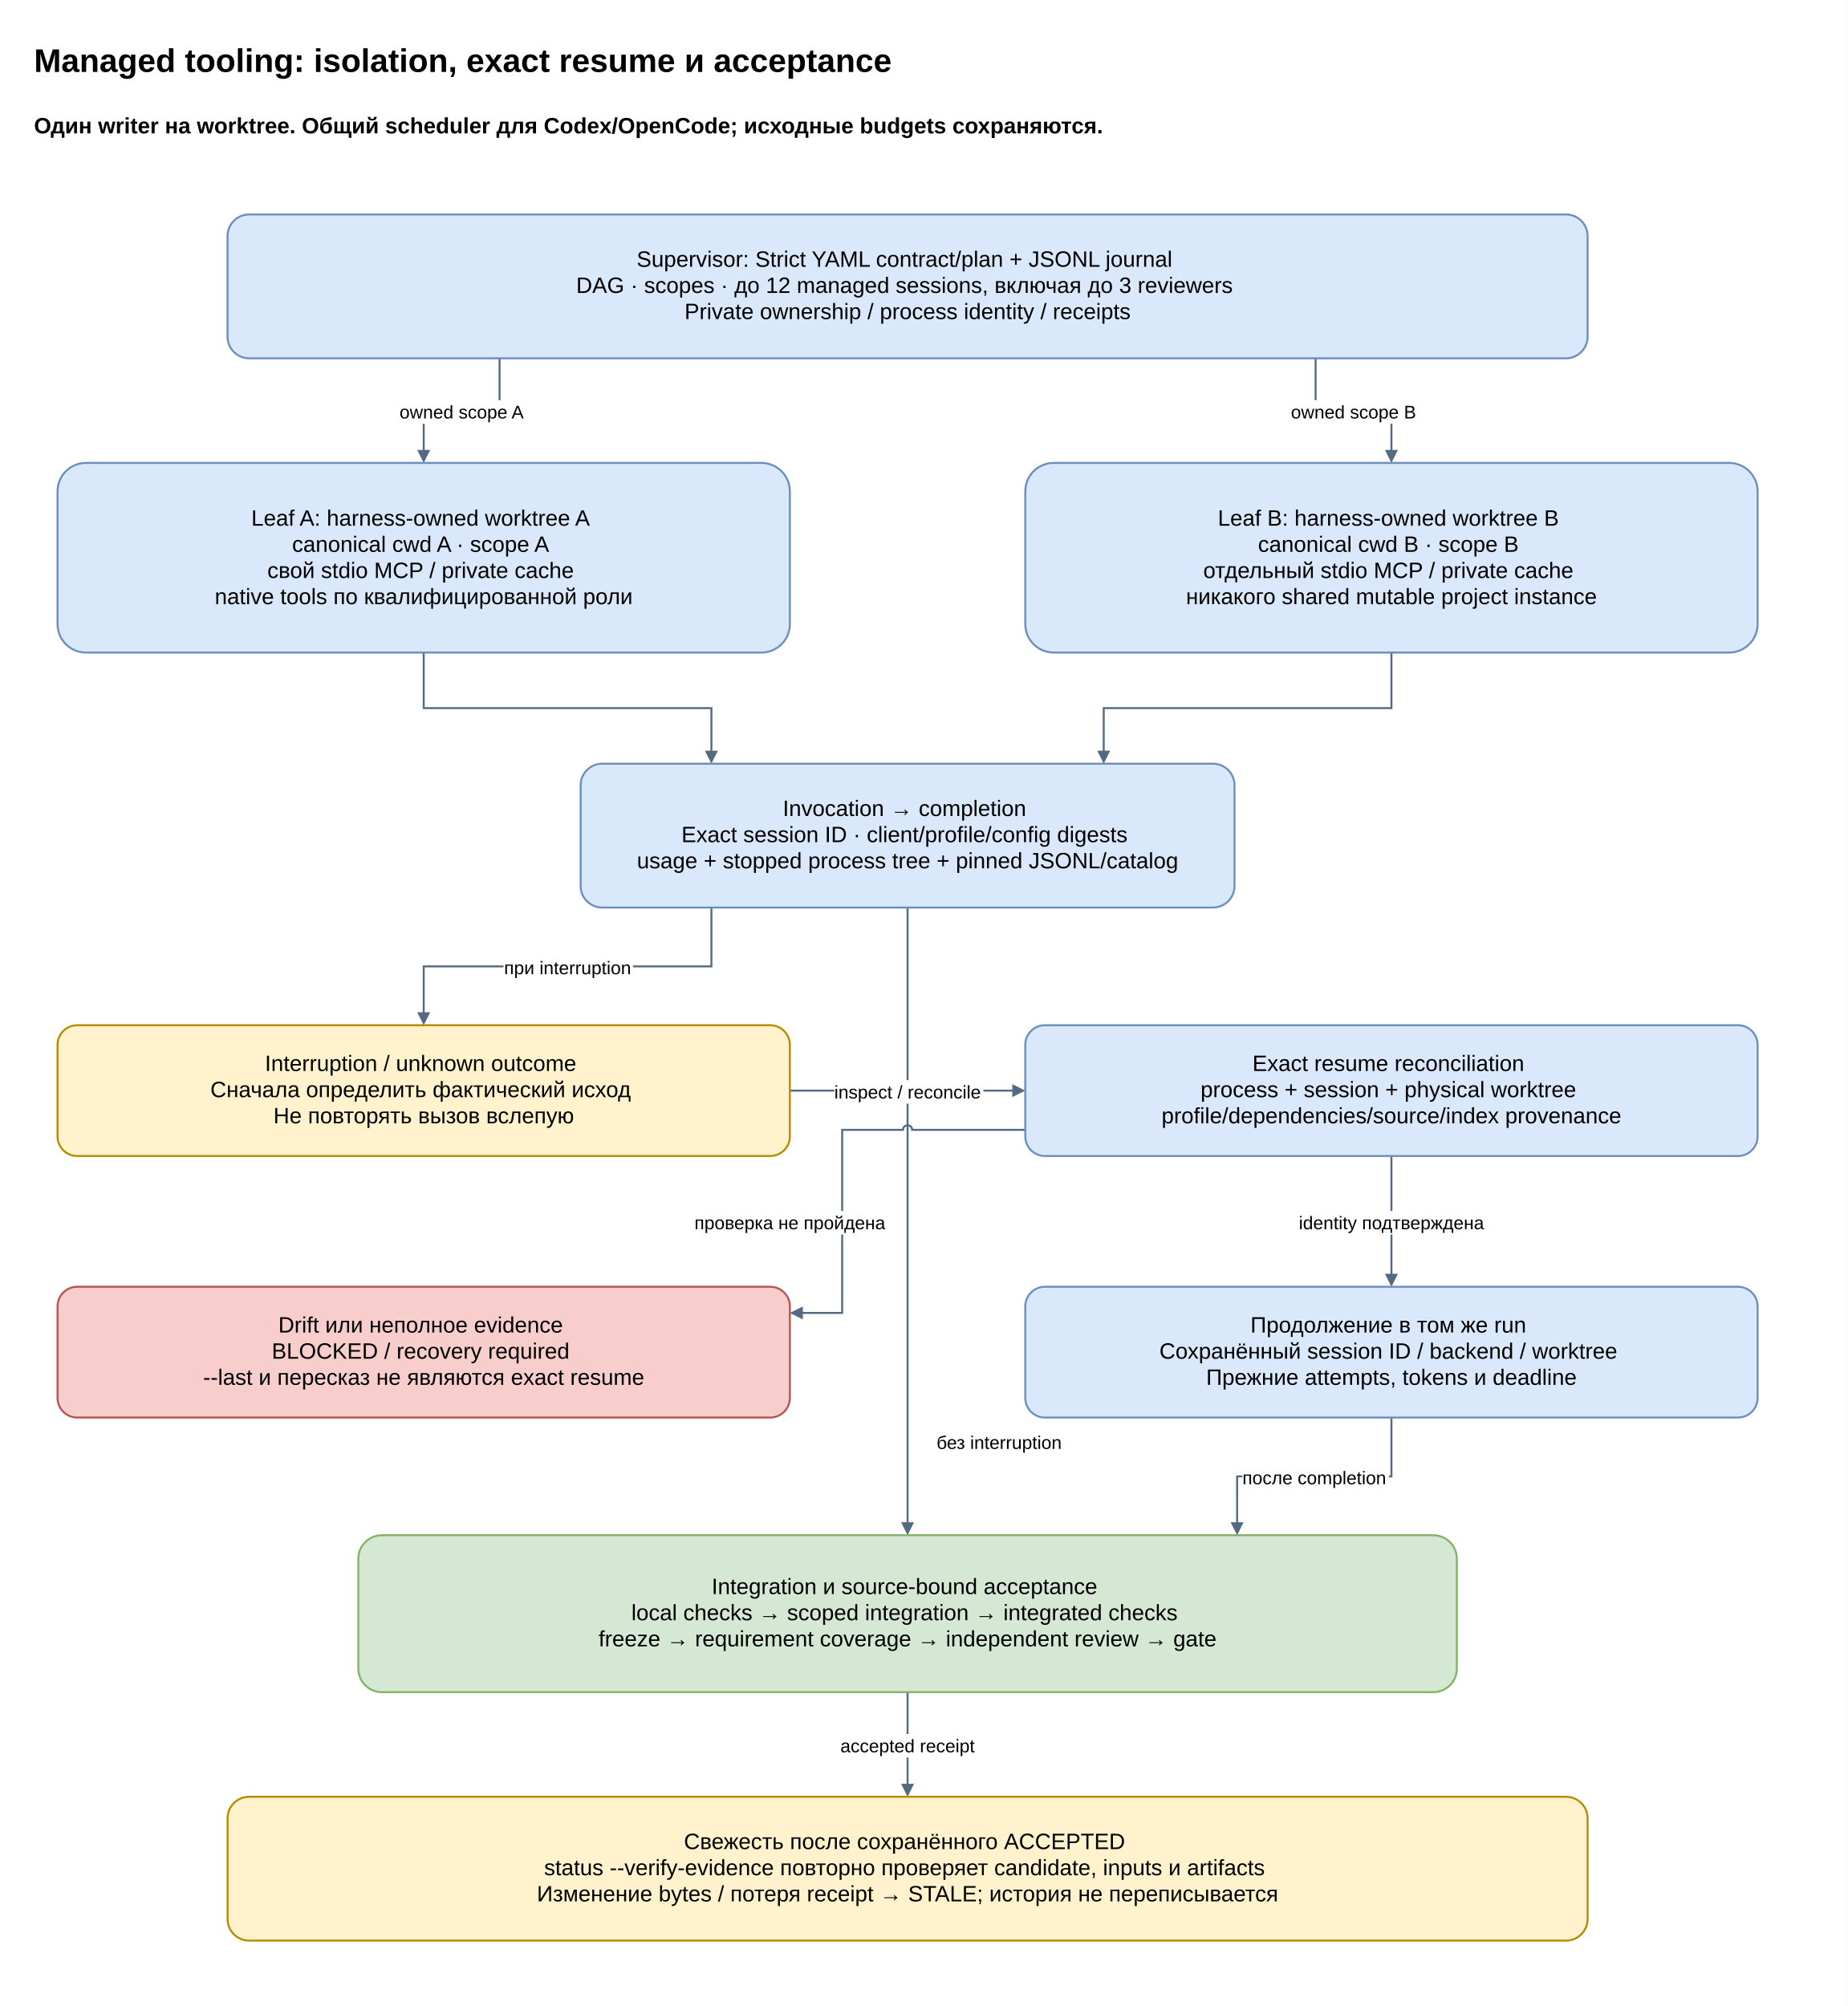
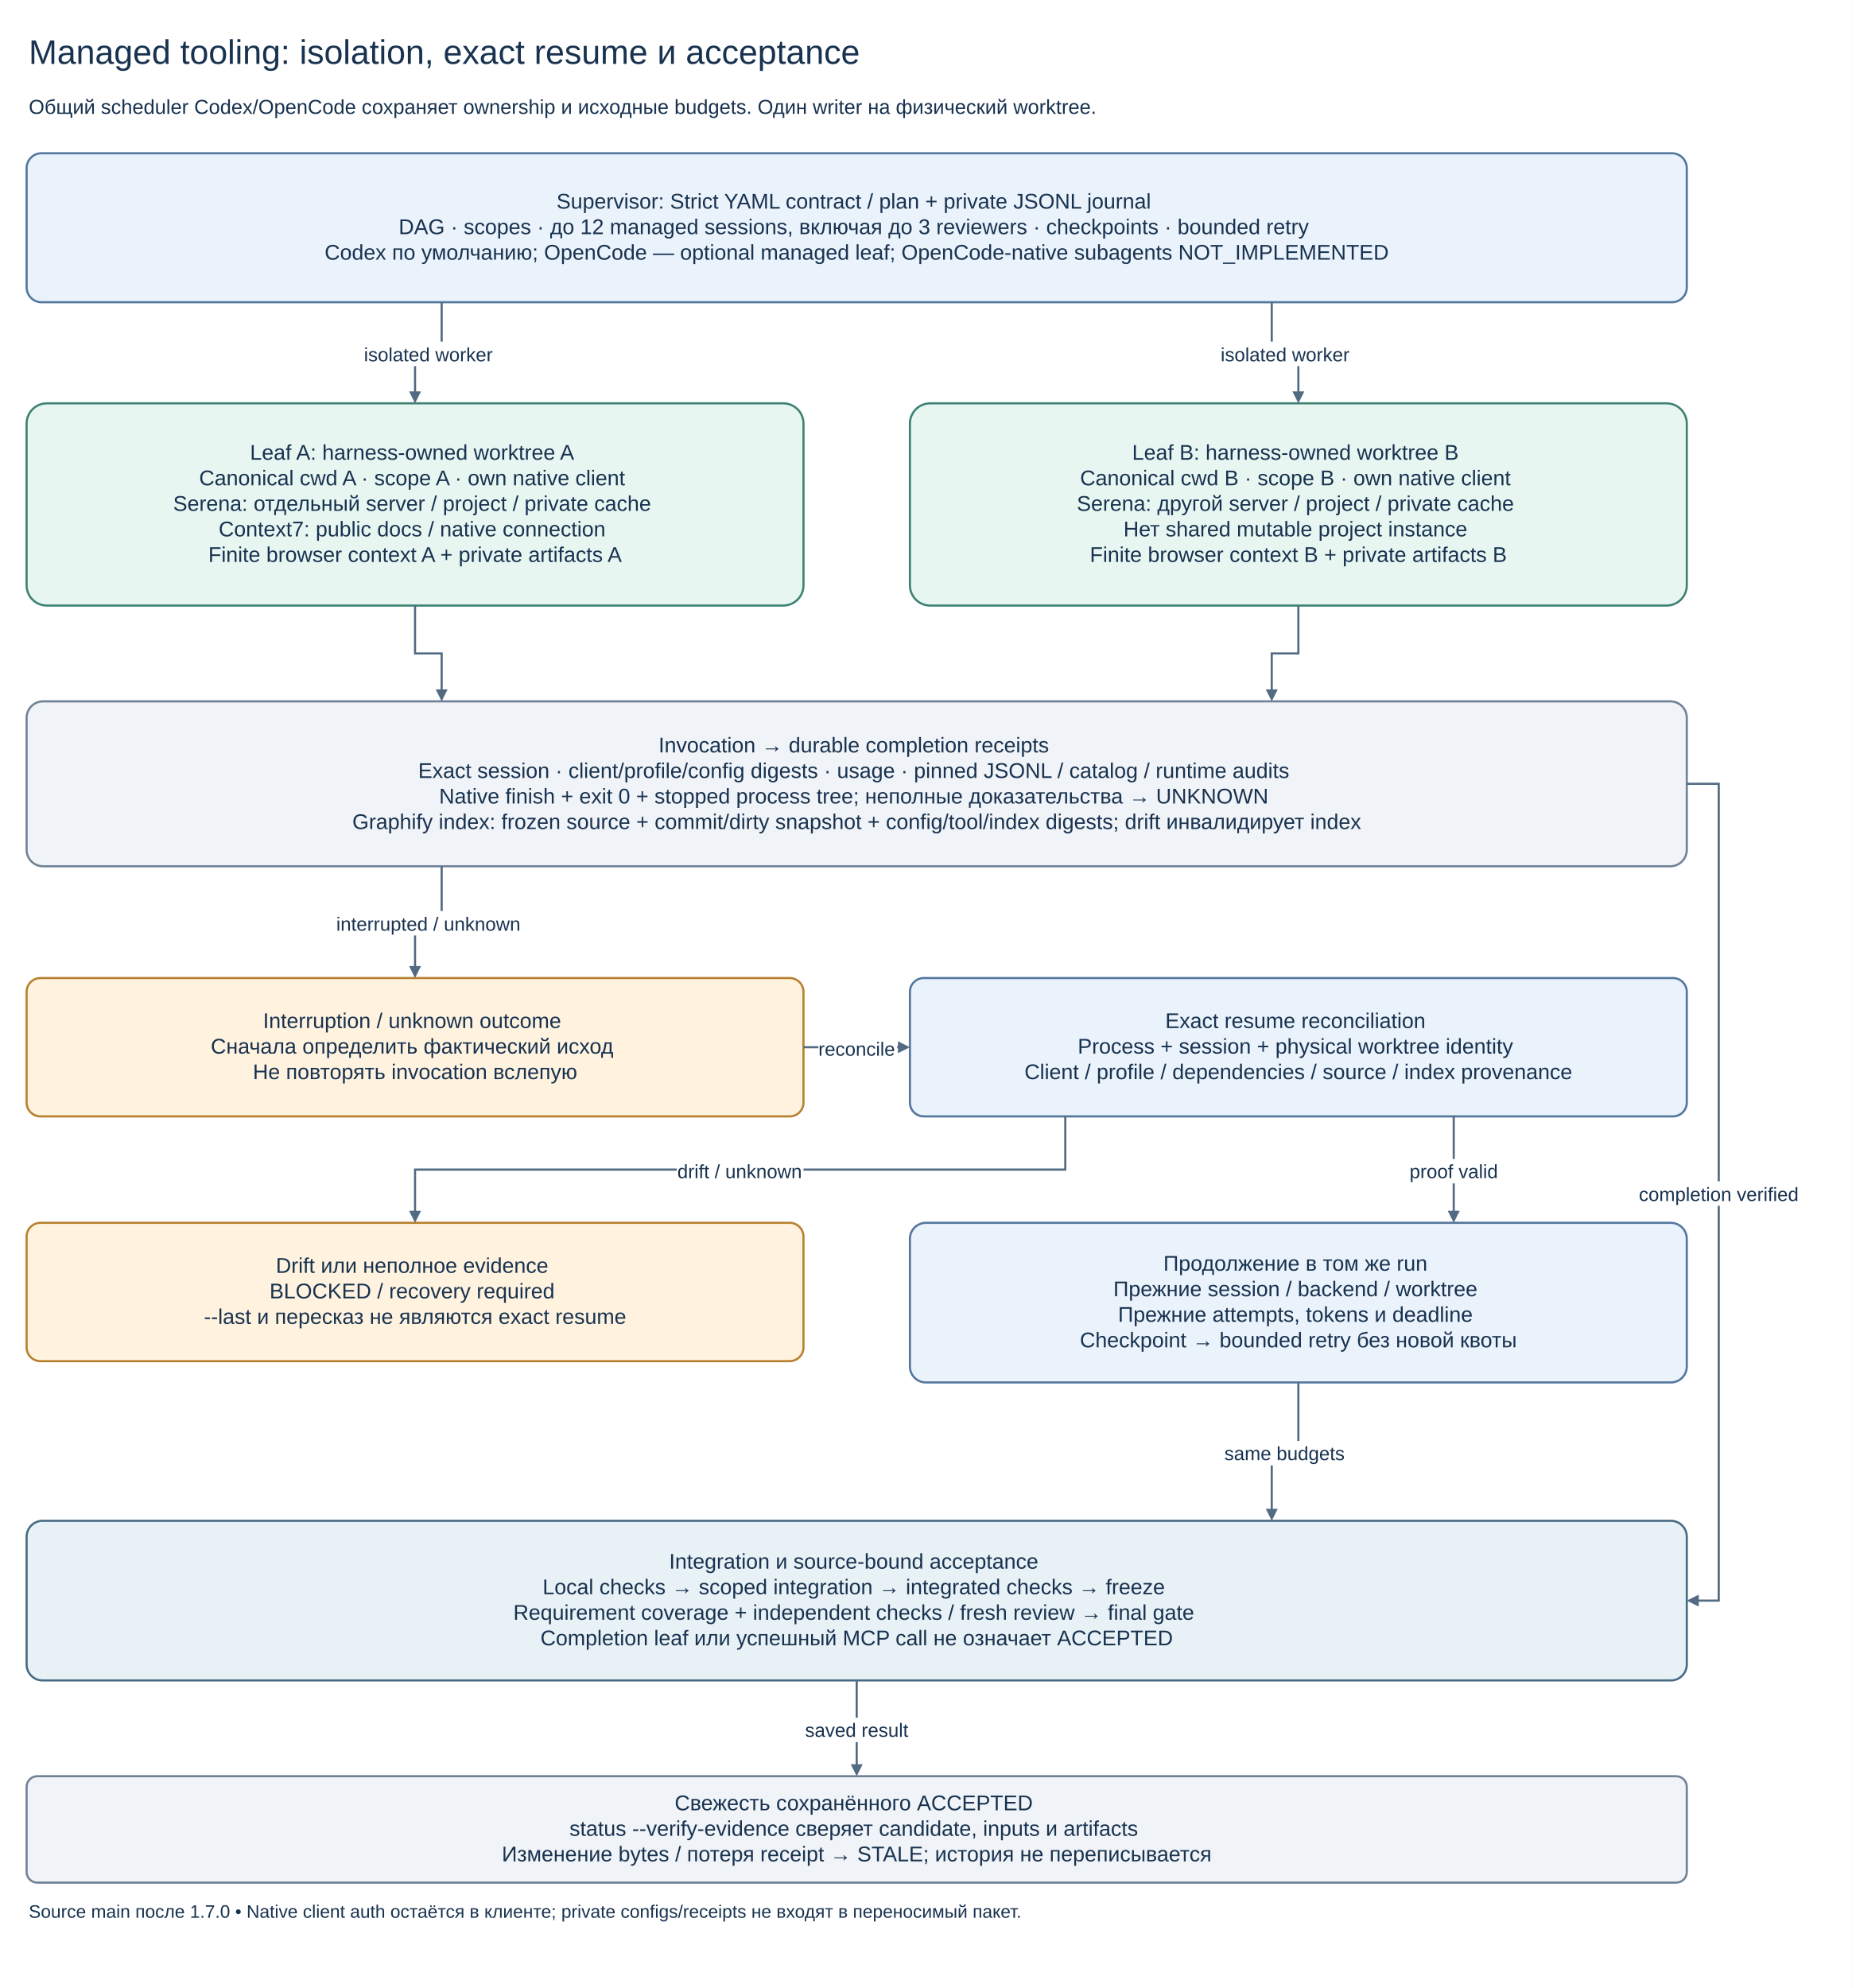
- <svg xmlns="http://www.w3.org/2000/svg" style="background: #FFFFFF; background-color: #FFFFFF; color-scheme: light;" version="1.1" width="1413px" height="1534px" viewBox="0 0 1413 1534" role="img" aria-labelledby="title desc">
+ <svg xmlns="http://www.w3.org/2000/svg" style="background: transparent; background-color: transparent; color-scheme: light;" version="1.1" width="1740px" height="1868px" viewBox="0 0 1740 1868">
+   <rect x="0" y="0" width="1740" height="1868" fill="#FFFFFF" />
  <defs />
-   <rect fill="#FFFFFF" width="100%" height="100%" x="0" y="0" style="fill: rgb(255, 255, 255);" />
  <g>
    <g data-cell-id="0">
      <g data-cell-id="1">
        <g data-cell-id="title">
          <g>
-             <rect x="24" y="24" width="1340" height="45" fill="none" stroke="none" pointer-events="all" />
-           </g>
-           <g>
-             <g fill="#000000" font-family="Arial" font-weight="bold" text-anchor="start" font-size="25px" style="fill: rgb(0, 0, 0);">
-               <text x="26" y="55">Managed tooling: isolation, exact resume и acceptance</text>
+             <rect x="25" y="24" width="1560" height="52" fill="none" stroke="none" pointer-events="all" />
+           </g>
+           <g>
+             <g>
+               <text x="27" y="60" fill="#18324F" font-family="Arial" font-size="32px" style="fill: rgb(24, 50, 79);">Managed tooling: isolation, exact resume и acceptance</text>
            </g>
          </g>
        </g>
        <g data-cell-id="desc">
          <g>
-             <rect x="24" y="79" width="1340" height="55" fill="none" stroke="none" pointer-events="all" />
-           </g>
-           <g>
-             <g fill="#000000" font-family="Arial" font-weight="bold" text-anchor="start" font-size="17px" style="fill: rgb(0, 0, 0);">
-               <text x="26" y="102">Один writer на worktree. Общий scheduler для Codex/OpenCode; исходные budgets сохраняются.</text>
-             </g>
-           </g>
-         </g>
-         <g data-cell-id="a1">
-           <g>
-             <path d="M 382 274 L 382 314 L 324 314 L 324 344.82" fill="none" stroke="#526a82" stroke-width="1.5" stroke-miterlimit="10" pointer-events="stroke" style="stroke: rgb(82, 106, 130);" />
-             <path d="M 324 352.32 L 320.25 344.82 L 327.75 344.82 Z" fill="#526a82" stroke="#526a82" stroke-width="1.5" stroke-miterlimit="10" pointer-events="all" style="fill: rgb(82, 106, 130); stroke: rgb(82, 106, 130);" />
-           </g>
-           <g>
-             <g fill="#000000" font-family="Arial" text-anchor="middle" font-size="14px" style="fill: rgb(0, 0, 0);">
-               <rect fill="#FFFFFF" stroke="none" x="305" y="306" width="97" height="18" stroke-width="0" style="fill: rgb(255, 255, 255);" />
-               <text x="353" y="320">owned scope A</text>
-             </g>
-           </g>
-         </g>
-         <g data-cell-id="b1">
-           <g>
-             <path d="M 1006 274 L 1006 314 L 1064 314 L 1064 344.82" fill="none" stroke="#526a82" stroke-width="1.5" stroke-miterlimit="10" pointer-events="stroke" style="stroke: rgb(82, 106, 130);" />
-             <path d="M 1064 352.32 L 1060.25 344.82 L 1067.75 344.82 Z" fill="#526a82" stroke="#526a82" stroke-width="1.5" stroke-miterlimit="10" pointer-events="all" style="fill: rgb(82, 106, 130); stroke: rgb(82, 106, 130);" />
-           </g>
-           <g>
-             <g fill="#000000" font-family="Arial" text-anchor="middle" font-size="14px" style="fill: rgb(0, 0, 0);">
-               <rect fill="#FFFFFF" stroke="none" x="987" y="306" width="98" height="18" stroke-width="0" style="fill: rgb(255, 255, 255);" />
-               <text x="1035" y="320">owned scope B</text>
-             </g>
-           </g>
-         </g>
-         <g data-cell-id="a2">
-           <g>
-             <path d="M 324 499 L 324 541.5 L 544 541.5 L 544 574.82" fill="none" stroke="#526a82" stroke-width="1.5" stroke-miterlimit="10" pointer-events="stroke" style="stroke: rgb(82, 106, 130);" />
-             <path d="M 544 582.32 L 540.25 574.82 L 547.75 574.82 Z" fill="#526a82" stroke="#526a82" stroke-width="1.5" stroke-miterlimit="10" pointer-events="all" style="fill: rgb(82, 106, 130); stroke: rgb(82, 106, 130);" />
-           </g>
-         </g>
-         <g data-cell-id="b2">
-           <g>
-             <path d="M 1064 499 L 1064 541.5 L 844 541.5 L 844 574.82" fill="none" stroke="#526a82" stroke-width="1.5" stroke-miterlimit="10" pointer-events="stroke" style="stroke: rgb(82, 106, 130);" />
-             <path d="M 844 582.32 L 840.25 574.82 L 847.75 574.82 Z" fill="#526a82" stroke="#526a82" stroke-width="1.5" stroke-miterlimit="10" pointer-events="all" style="fill: rgb(82, 106, 130); stroke: rgb(82, 106, 130);" />
-           </g>
-         </g>
-         <g data-cell-id="direct">
-           <g>
-             <path d="M 694 694 L 694 1164.82" fill="none" stroke="#526a82" stroke-width="1.5" stroke-miterlimit="10" pointer-events="stroke" style="stroke: rgb(82, 106, 130);" />
-             <path d="M 694 1172.32 L 690.25 1164.82 L 697.75 1164.82 Z" fill="#526a82" stroke="#526a82" stroke-width="1.5" stroke-miterlimit="10" pointer-events="all" style="fill: rgb(82, 106, 130); stroke: rgb(82, 106, 130);" />
-           </g>
-           <g>
-             <g fill="#000000" font-family="Arial" text-anchor="middle" font-size="14px" style="fill: rgb(0, 0, 0);">
-               <rect fill="#FFFFFF" stroke="none" x="716" y="1094" width="98" height="18" stroke-width="0" style="fill: rgb(255, 255, 255);" />
-               <text x="764" y="1108">без interruption</text>
-             </g>
-           </g>
-         </g>
-         <g data-cell-id="r1">
-           <g>
-             <path d="M 544 694 L 544 739 L 324 739 L 324 774.82" fill="none" stroke="#526a82" stroke-width="1.5" stroke-miterlimit="10" pointer-events="stroke" style="stroke: rgb(82, 106, 130);" />
-             <path d="M 324 782.32 L 320.25 774.82 L 327.75 774.82 Z" fill="#526a82" stroke="#526a82" stroke-width="1.5" stroke-miterlimit="10" pointer-events="all" style="fill: rgb(82, 106, 130); stroke: rgb(82, 106, 130);" />
-           </g>
-           <g>
-             <g fill="#000000" font-family="Arial" text-anchor="middle" font-size="14px" style="fill: rgb(0, 0, 0);">
-               <rect fill="#FFFFFF" stroke="none" x="385" y="731" width="99" height="18" stroke-width="0" style="fill: rgb(255, 255, 255);" />
-               <text x="434" y="745">при interruption</text>
-             </g>
-           </g>
-         </g>
-         <g data-cell-id="r2">
-           <g>
-             <path d="M 604 834 L 774.82 834" fill="none" stroke="#526a82" stroke-width="1.5" stroke-miterlimit="10" pointer-events="stroke" style="stroke: rgb(82, 106, 130);" />
-             <path d="M 782.32 834 L 774.82 837.75 L 774.82 830.25 Z" fill="#526a82" stroke="#526a82" stroke-width="1.5" stroke-miterlimit="10" pointer-events="all" style="fill: rgb(82, 106, 130); stroke: rgb(82, 106, 130);" />
-           </g>
-           <g>
-             <g fill="#000000" font-family="Arial" text-anchor="middle" font-size="14px" style="fill: rgb(0, 0, 0);">
-               <rect fill="#FFFFFF" stroke="none" x="638" y="826" width="114" height="18" stroke-width="0" style="fill: rgb(255, 255, 255);" />
-               <text x="694" y="840">inspect / reconcile</text>
-             </g>
-           </g>
-         </g>
-         <g data-cell-id="r3">
-           <g>
-             <path d="M 784 864 L 697.5 864 C 697.5 859.45 690.5 859.45 690.5 864 L 690.5 864 L 644 864 L 644 1004 L 613.18 1004" fill="none" stroke="#526a82" stroke-width="1.5" stroke-miterlimit="10" pointer-events="stroke" style="stroke: rgb(82, 106, 130);" />
-             <path d="M 605.68 1004 L 613.18 1000.25 L 613.18 1007.75 Z" fill="#526a82" stroke="#526a82" stroke-width="1.5" stroke-miterlimit="10" pointer-events="all" style="fill: rgb(82, 106, 130); stroke: rgb(82, 106, 130);" />
-           </g>
-           <g>
-             <g fill="#000000" font-family="Arial" text-anchor="middle" font-size="14px" style="fill: rgb(0, 0, 0);">
-               <rect fill="#FFFFFF" stroke="none" x="531" y="926" width="148" height="18" stroke-width="0" style="fill: rgb(255, 255, 255);" />
-               <text x="604" y="940">проверка не пройдена</text>
-             </g>
-           </g>
-         </g>
-         <g data-cell-id="r4">
-           <g>
-             <path d="M 1064 884 L 1064 974.82" fill="none" stroke="#526a82" stroke-width="1.5" stroke-miterlimit="10" pointer-events="stroke" style="stroke: rgb(82, 106, 130);" />
-             <path d="M 1064 982.32 L 1060.25 974.82 L 1067.75 974.82 Z" fill="#526a82" stroke="#526a82" stroke-width="1.5" stroke-miterlimit="10" pointer-events="all" style="fill: rgb(82, 106, 130); stroke: rgb(82, 106, 130);" />
-           </g>
-           <g>
-             <g fill="#000000" font-family="Arial" text-anchor="middle" font-size="14px" style="fill: rgb(0, 0, 0);">
-               <rect fill="#FFFFFF" stroke="none" x="993" y="926" width="144" height="18" stroke-width="0" style="fill: rgb(255, 255, 255);" />
-               <text x="1064" y="940">identity подтверждена</text>
-             </g>
-           </g>
-         </g>
-         <g data-cell-id="r5">
-           <g>
-             <path d="M 1064 1084 L 1064 1129 L 946 1129 L 946 1164.82" fill="none" stroke="#526a82" stroke-width="1.5" stroke-miterlimit="10" pointer-events="stroke" style="stroke: rgb(82, 106, 130);" />
-             <path d="M 946 1172.32 L 942.25 1164.82 L 949.75 1164.82 Z" fill="#526a82" stroke="#526a82" stroke-width="1.5" stroke-miterlimit="10" pointer-events="all" style="fill: rgb(82, 106, 130); stroke: rgb(82, 106, 130);" />
-           </g>
-           <g>
-             <g fill="#000000" font-family="Arial" text-anchor="middle" font-size="14px" style="fill: rgb(0, 0, 0);">
-               <rect fill="#FFFFFF" stroke="none" x="950" y="1121" width="112" height="18" stroke-width="0" style="fill: rgb(255, 255, 255);" />
-               <text x="1005" y="1135">после completion</text>
-             </g>
-           </g>
-         </g>
-         <g data-cell-id="r6">
-           <g>
-             <path d="M 694 1294 L 694 1364.82" fill="none" stroke="#526a82" stroke-width="1.5" stroke-miterlimit="10" pointer-events="stroke" style="stroke: rgb(82, 106, 130);" />
-             <path d="M 694 1372.32 L 690.25 1364.82 L 697.75 1364.82 Z" fill="#526a82" stroke="#526a82" stroke-width="1.5" stroke-miterlimit="10" pointer-events="all" style="fill: rgb(82, 106, 130); stroke: rgb(82, 106, 130);" />
-           </g>
-           <g>
-             <g fill="#000000" font-family="Arial" text-anchor="middle" font-size="14px" style="fill: rgb(0, 0, 0);">
-               <rect fill="#FFFFFF" stroke="none" x="642" y="1326" width="105" height="18" stroke-width="0" style="fill: rgb(255, 255, 255);" />
-               <text x="694" y="1340">accepted receipt</text>
+             <rect x="25" y="81" width="1560" height="40" fill="none" stroke="none" pointer-events="all" />
+           </g>
+           <g>
+             <g>
+               <text x="27" y="107" fill="#18324F" font-family="Arial" font-size="19px" style="fill: rgb(24, 50, 79);">Общий scheduler Codex/OpenCode сохраняет ownership и исходные budgets. Один writer на физический worktree.</text>
            </g>
          </g>
        </g>
        <g data-cell-id="sup">
          <g>
-             <rect x="174" y="164" width="1040" height="110" rx="16.5" ry="16.5" fill="#dae8fc" stroke="#6c8ebf" stroke-width="1.5" pointer-events="all" style="fill: rgb(218, 232, 252); stroke: rgb(108, 142, 191);" />
-           </g>
-           <g>
-             <g>
-               <switch>
-                 <text x="694" y="204" fill="#000000" font-family="Arial" font-size="17px" text-anchor="middle" style="fill: rgb(0, 0, 0);">
-                   <tspan x="694" y="204">Supervisor: Strict YAML contract/plan + JSONL journal</tspan>
-                   <tspan x="694" y="224">DAG · scopes · до 12 managed sessions, включая до 3 reviewers</tspan>
-                   <tspan x="694" y="244">Private ownership / process identity / receipts</tspan>
-                 </text>
-               </switch>
+             <rect x="25" y="144" width="1560" height="140" rx="14" ry="14" fill="#eaf2fb" stroke="#53779d" stroke-width="2" pointer-events="all" style="fill: rgb(234, 242, 251); stroke: rgb(83, 119, 157);" />
+           </g>
+           <g>
+             <g>
+               <text x="805" y="196" fill="#18324F" font-family="Arial" font-size="20px" text-anchor="middle" style="fill: rgb(24, 50, 79);">
+                 <tspan x="805" y="196">Supervisor: Strict YAML contract / plan + private JSONL journal</tspan>
+                 <tspan x="805" y="220">DAG · scopes · до 12 managed sessions, включая до 3 reviewers · checkpoints · bounded retry</tspan>
+                 <tspan x="805" y="244">Codex по умолчанию; OpenCode — optional managed leaf; OpenCode-native subagents NOT_IMPLEMENTED</tspan>
+               </text>
            </g>
          </g>
        </g>
        <g data-cell-id="a">
          <g>
-             <rect x="44" y="354" width="560" height="145" rx="21.75" ry="21.75" fill="#dae8fc" stroke="#6c8ebf" stroke-width="1.5" pointer-events="all" style="fill: rgb(218, 232, 252); stroke: rgb(108, 142, 191);" />
-           </g>
-           <g>
-             <g>
-               <switch>
-                 <text x="324" y="402" fill="#000000" font-family="Arial" font-size="17px" text-anchor="middle" style="fill: rgb(0, 0, 0);">
-                   <tspan x="324" y="402">Leaf A: harness-owned worktree A</tspan>
-                   <tspan x="324" y="422">canonical cwd A · scope A</tspan>
-                   <tspan x="324" y="442">свой stdio MCP / private cache</tspan>
-                   <tspan x="324" y="462">native tools по квалифицированной роли</tspan>
-                 </text>
-               </switch>
+             <rect x="25" y="379" width="730" height="190" rx="19" ry="19" fill="#e8f6f2" stroke="#3d8173" stroke-width="2" pointer-events="all" style="fill: rgb(232, 246, 242); stroke: rgb(61, 129, 115);" />
+           </g>
+           <g>
+             <g>
+               <text x="390" y="432" fill="#18324F" font-family="Arial" font-size="20px" text-anchor="middle" style="fill: rgb(24, 50, 79);">
+                 <tspan x="390" y="432">Leaf A: harness-owned worktree A</tspan>
+                 <tspan x="390" y="456">Canonical cwd A · scope A · own native client</tspan>
+                 <tspan x="390" y="480">Serena: отдельный server / project / private cache</tspan>
+                 <tspan x="390" y="504">Context7: public docs / native connection</tspan>
+                 <tspan x="390" y="528">Finite browser context A + private artifacts A</tspan>
+               </text>
            </g>
          </g>
        </g>
        <g data-cell-id="b">
          <g>
-             <rect x="784" y="354" width="560" height="145" rx="21.75" ry="21.75" fill="#dae8fc" stroke="#6c8ebf" stroke-width="1.5" pointer-events="all" style="fill: rgb(218, 232, 252); stroke: rgb(108, 142, 191);" />
-           </g>
-           <g>
-             <g>
-               <switch>
-                 <text x="1064" y="402" fill="#000000" font-family="Arial" font-size="17px" text-anchor="middle" style="fill: rgb(0, 0, 0);">
-                   <tspan x="1064" y="402">Leaf B: harness-owned worktree B</tspan>
-                   <tspan x="1064" y="422">canonical cwd B · scope B</tspan>
-                   <tspan x="1064" y="442">отдельный stdio MCP / private cache</tspan>
-                   <tspan x="1064" y="462">никакого shared mutable project instance</tspan>
-                 </text>
-               </switch>
+             <rect x="855" y="379" width="730" height="190" rx="19" ry="19" fill="#e8f6f2" stroke="#3d8173" stroke-width="2" pointer-events="all" style="fill: rgb(232, 246, 242); stroke: rgb(61, 129, 115);" />
+           </g>
+           <g>
+             <g>
+               <text x="1220" y="432" fill="#18324F" font-family="Arial" font-size="20px" text-anchor="middle" style="fill: rgb(24, 50, 79);">
+                 <tspan x="1220" y="432">Leaf B: harness-owned worktree B</tspan>
+                 <tspan x="1220" y="456">Canonical cwd B · scope B · own native client</tspan>
+                 <tspan x="1220" y="480">Serena: другой server / project / private cache</tspan>
+                 <tspan x="1220" y="504">Нет shared mutable project instance</tspan>
+                 <tspan x="1220" y="528">Finite browser context B + private artifacts B</tspan>
+               </text>
            </g>
          </g>
        </g>
        <g data-cell-id="receipts">
          <g>
-             <rect x="444" y="584" width="500" height="110" rx="16.5" ry="16.5" fill="#dae8fc" stroke="#6c8ebf" stroke-width="1.5" pointer-events="all" style="fill: rgb(218, 232, 252); stroke: rgb(108, 142, 191);" />
-           </g>
-           <g>
-             <g>
-               <switch>
-                 <text x="694" y="624" fill="#000000" font-family="Arial" font-size="17px" text-anchor="middle" style="fill: rgb(0, 0, 0);">
-                   <tspan x="694" y="624">Invocation → completion</tspan>
-                   <tspan x="694" y="644">Exact session ID · client/profile/config digests</tspan>
-                   <tspan x="694" y="664">usage + stopped process tree + pinned JSONL/catalog</tspan>
-                 </text>
-               </switch>
+             <rect x="25" y="659" width="1560" height="155" rx="15.5" ry="15.5" fill="#f0f3f7" stroke="#718297" stroke-width="2" pointer-events="all" style="fill: rgb(240, 243, 247); stroke: rgb(113, 130, 151);" />
+           </g>
+           <g>
+             <g>
+               <text x="805" y="707" fill="#18324F" font-family="Arial" font-size="20px" text-anchor="middle" style="fill: rgb(24, 50, 79);">
+                 <tspan x="805" y="707">Invocation → durable completion receipts</tspan>
+                 <tspan x="805" y="731">Exact session · client/profile/config digests · usage · pinned JSONL / catalog / runtime audits</tspan>
+                 <tspan x="805" y="755">Native finish + exit 0 + stopped process tree; неполные доказательства → UNKNOWN</tspan>
+                 <tspan x="805" y="779">Graphify index: frozen source + commit/dirty snapshot + config/tool/index digests; drift инвалидирует index</tspan>
+               </text>
            </g>
          </g>
        </g>
        <g data-cell-id="interrupt">
          <g>
-             <rect x="44" y="784" width="560" height="100" rx="15" ry="15" fill="#fff2cc" stroke="#b58b00" stroke-width="1.5" pointer-events="all" style="fill: rgb(255, 242, 204); stroke: rgb(181, 139, 0);" />
-           </g>
-           <g>
-             <g>
-               <switch>
-                 <text x="324" y="819" fill="#000000" font-family="Arial" font-size="17px" text-anchor="middle" style="fill: rgb(0, 0, 0);">
-                   <tspan x="324" y="819">Interruption / unknown outcome</tspan>
-                   <tspan x="324" y="839">Сначала определить фактический исход</tspan>
-                   <tspan x="324" y="859">Не повторять вызов вслепую</tspan>
-                 </text>
-               </switch>
+             <rect x="25" y="919" width="730" height="130" rx="13" ry="13" fill="#fff3e0" stroke="#b7802f" stroke-width="2" pointer-events="all" style="fill: rgb(255, 243, 224); stroke: rgb(183, 128, 47);" />
+           </g>
+           <g>
+             <g>
+               <text x="390" y="966" fill="#18324F" font-family="Arial" font-size="20px" text-anchor="middle" style="fill: rgb(24, 50, 79);">
+                 <tspan x="390" y="966">Interruption / unknown outcome</tspan>
+                 <tspan x="390" y="990">Сначала определить фактический исход</tspan>
+                 <tspan x="390" y="1014">Не повторять invocation вслепую</tspan>
+               </text>
            </g>
          </g>
        </g>
        <g data-cell-id="resume">
          <g>
-             <rect x="784" y="784" width="560" height="100" rx="15" ry="15" fill="#dae8fc" stroke="#6c8ebf" stroke-width="1.5" pointer-events="all" style="fill: rgb(218, 232, 252); stroke: rgb(108, 142, 191);" />
-           </g>
-           <g>
-             <g>
-               <switch>
-                 <text x="1064" y="819" fill="#000000" font-family="Arial" font-size="17px" text-anchor="middle" style="fill: rgb(0, 0, 0);">
-                   <tspan x="1064" y="819">Exact resume reconciliation</tspan>
-                   <tspan x="1064" y="839">process + session + physical worktree</tspan>
-                   <tspan x="1064" y="859">profile/dependencies/source/index provenance</tspan>
-                 </text>
-               </switch>
+             <rect x="855" y="919" width="730" height="130" rx="13" ry="13" fill="#eaf2fb" stroke="#53779d" stroke-width="2" pointer-events="all" style="fill: rgb(234, 242, 251); stroke: rgb(83, 119, 157);" />
+           </g>
+           <g>
+             <g>
+               <text x="1220" y="966" fill="#18324F" font-family="Arial" font-size="20px" text-anchor="middle" style="fill: rgb(24, 50, 79);">
+                 <tspan x="1220" y="966">Exact resume reconciliation</tspan>
+                 <tspan x="1220" y="990">Process + session + physical worktree identity</tspan>
+                 <tspan x="1220" y="1014">Client / profile / dependencies / source / index provenance</tspan>
+               </text>
            </g>
          </g>
        </g>
        <g data-cell-id="deny">
          <g>
-             <rect x="44" y="984" width="560" height="100" rx="15" ry="15" fill="#f8cecc" stroke="#b85450" stroke-width="1.5" pointer-events="all" style="fill: rgb(248, 206, 204); stroke: rgb(184, 84, 80);" />
-           </g>
-           <g>
-             <g>
-               <switch>
-                 <text x="324" y="1019" fill="#000000" font-family="Arial" font-size="17px" text-anchor="middle" style="fill: rgb(0, 0, 0);">
-                   <tspan x="324" y="1019">Drift или неполное evidence</tspan>
-                   <tspan x="324" y="1039">BLOCKED / recovery required</tspan>
-                   <tspan x="324" y="1059">--last и пересказ не являются exact resume</tspan>
-                 </text>
-               </switch>
+             <rect x="25" y="1149" width="730" height="130" rx="13" ry="13" fill="#fff3e0" stroke="#b7802f" stroke-width="2" pointer-events="all" style="fill: rgb(255, 243, 224); stroke: rgb(183, 128, 47);" />
+           </g>
+           <g>
+             <g>
+               <text x="390" y="1196" fill="#18324F" font-family="Arial" font-size="20px" text-anchor="middle" style="fill: rgb(24, 50, 79);">
+                 <tspan x="390" y="1196">Drift или неполное evidence</tspan>
+                 <tspan x="390" y="1220">BLOCKED / recovery required</tspan>
+                 <tspan x="390" y="1244">--last и пересказ не являются exact resume</tspan>
+               </text>
            </g>
          </g>
        </g>
        <g data-cell-id="cont">
          <g>
-             <rect x="784" y="984" width="560" height="100" rx="15" ry="15" fill="#dae8fc" stroke="#6c8ebf" stroke-width="1.5" pointer-events="all" style="fill: rgb(218, 232, 252); stroke: rgb(108, 142, 191);" />
-           </g>
-           <g>
-             <g>
-               <switch>
-                 <text x="1064" y="1019" fill="#000000" font-family="Arial" font-size="17px" text-anchor="middle" style="fill: rgb(0, 0, 0);">
-                   <tspan x="1064" y="1019">Продолжение в том же run</tspan>
-                   <tspan x="1064" y="1039">Сохранённый session ID / backend / worktree</tspan>
-                   <tspan x="1064" y="1059">Прежние attempts, tokens и deadline</tspan>
-                 </text>
-               </switch>
+             <rect x="855" y="1149" width="730" height="150" rx="15" ry="15" fill="#eaf2fb" stroke="#53779d" stroke-width="2" pointer-events="all" style="fill: rgb(234, 242, 251); stroke: rgb(83, 119, 157);" />
+           </g>
+           <g>
+             <g>
+               <text x="1220" y="1194" fill="#18324F" font-family="Arial" font-size="20px" text-anchor="middle" style="fill: rgb(24, 50, 79);">
+                 <tspan x="1220" y="1194">Продолжение в том же run</tspan>
+                 <tspan x="1220" y="1218">Прежние session / backend / worktree</tspan>
+                 <tspan x="1220" y="1242">Прежние attempts, tokens и deadline</tspan>
+                 <tspan x="1220" y="1266">Checkpoint → bounded retry без новой квоты</tspan>
+               </text>
            </g>
          </g>
        </g>
        <g data-cell-id="integrate">
          <g>
-             <rect x="274" y="1174" width="840" height="120" rx="18" ry="18" fill="#d5e8d4" stroke="#82b366" stroke-width="1.5" pointer-events="all" style="fill: rgb(213, 232, 212); stroke: rgb(130, 179, 102);" />
-           </g>
-           <g>
-             <g>
-               <switch>
-                 <text x="694" y="1219" fill="#000000" font-family="Arial" font-size="17px" text-anchor="middle" style="fill: rgb(0, 0, 0);">
-                   <tspan x="694" y="1219">Integration и source-bound acceptance</tspan>
-                   <tspan x="694" y="1239">local checks → scoped integration → integrated checks</tspan>
-                   <tspan x="694" y="1259">freeze → requirement coverage → independent review → gate</tspan>
-                 </text>
-               </switch>
+             <rect x="25" y="1429" width="1560" height="150" rx="15" ry="15" fill="#e8f1f6" stroke="#486b83" stroke-width="2" pointer-events="all" style="fill: rgb(232, 241, 246); stroke: rgb(72, 107, 131);" />
+           </g>
+           <g>
+             <g>
+               <text x="805" y="1474" fill="#18324F" font-family="Arial" font-size="20px" text-anchor="middle" style="fill: rgb(24, 50, 79);">
+                 <tspan x="805" y="1474">Integration и source-bound acceptance</tspan>
+                 <tspan x="805" y="1498">Local checks → scoped integration → integrated checks → freeze</tspan>
+                 <tspan x="805" y="1522">Requirement coverage + independent checks / fresh review → final gate</tspan>
+                 <tspan x="805" y="1546">Completion leaf или успешный MCP call не означает ACCEPTED</tspan>
+               </text>
            </g>
          </g>
        </g>
        <g data-cell-id="verify">
          <g>
-             <rect x="174" y="1374" width="1040" height="110" rx="16.5" ry="16.5" fill="#fff2cc" stroke="#b58b00" stroke-width="1.5" pointer-events="all" style="fill: rgb(255, 242, 204); stroke: rgb(181, 139, 0);" />
-           </g>
-           <g>
-             <g>
-               <switch>
-                 <text x="694" y="1414" fill="#000000" font-family="Arial" font-size="17px" text-anchor="middle" style="fill: rgb(0, 0, 0);">
-                   <tspan x="694" y="1414">Свежесть после сохранённого ACCEPTED</tspan>
-                   <tspan x="694" y="1434">status --verify-evidence повторно проверяет candidate, inputs и artifacts</tspan>
-                   <tspan x="694" y="1454">Изменение bytes / потеря receipt → STALE; история не переписывается</tspan>
-                 </text>
-               </switch>
+             <rect x="25" y="1669" width="1560" height="100" rx="10" ry="10" fill="#f0f3f7" stroke="#718297" stroke-width="2" pointer-events="all" style="fill: rgb(240, 243, 247); stroke: rgb(113, 130, 151);" />
+           </g>
+           <g>
+             <g>
+               <text x="805" y="1701" fill="#18324F" font-family="Arial" font-size="20px" text-anchor="middle" style="fill: rgb(24, 50, 79);">
+                 <tspan x="805" y="1701">Свежесть сохранённого ACCEPTED</tspan>
+                 <tspan x="805" y="1725">status --verify-evidence сверяет candidate, inputs и artifacts</tspan>
+                 <tspan x="805" y="1749">Изменение bytes / потеря receipt → STALE; история не переписывается</tspan>
+               </text>
+             </g>
+           </g>
+         </g>
+         <g data-cell-id="e1">
+           <g>
+             <path d="M 415 284 L 415 331.5 L 390 331.5 L 390 368.76" fill="none" stroke="#526a82" stroke-width="2" stroke-miterlimit="10" pointer-events="stroke" style="stroke: rgb(82, 106, 130);" />
+             <path d="M 390 376.76 L 386 368.76 L 394 368.76 Z" fill="#526a82" stroke="#526a82" stroke-width="2" stroke-miterlimit="10" pointer-events="all" style="fill: rgb(82, 106, 130); stroke: rgb(82, 106, 130);" />
+           </g>
+           <g>
+             <g fill="#18324F" font-family="Arial" text-anchor="middle" font-size="18px" style="fill: rgb(24, 50, 79);">
+               <rect fill="#FFFFFF" stroke="none" x="342" y="321" width="123" height="23" stroke-width="0" style="fill: rgb(255, 255, 255);" />
+               <text x="402.5" y="339.5">isolated worker</text>
+             </g>
+           </g>
+         </g>
+         <g data-cell-id="e2">
+           <g>
+             <path d="M 1195 284 L 1195 331.5 L 1220 331.5 L 1220 368.76" fill="none" stroke="#526a82" stroke-width="2" stroke-miterlimit="10" pointer-events="stroke" style="stroke: rgb(82, 106, 130);" />
+             <path d="M 1220 376.76 L 1216 368.76 L 1224 368.76 Z" fill="#526a82" stroke="#526a82" stroke-width="2" stroke-miterlimit="10" pointer-events="all" style="fill: rgb(82, 106, 130); stroke: rgb(82, 106, 130);" />
+           </g>
+           <g>
+             <g fill="#18324F" font-family="Arial" text-anchor="middle" font-size="18px" style="fill: rgb(24, 50, 79);">
+               <rect fill="#FFFFFF" stroke="none" x="1147" y="321" width="123" height="23" stroke-width="0" style="fill: rgb(255, 255, 255);" />
+               <text x="1207.5" y="339.5">isolated worker</text>
+             </g>
+           </g>
+         </g>
+         <g data-cell-id="e3">
+           <g>
+             <path d="M 390 569 L 390 614 L 415 614 L 415 648.76" fill="none" stroke="#526a82" stroke-width="2" stroke-miterlimit="10" pointer-events="stroke" style="stroke: rgb(82, 106, 130);" />
+             <path d="M 415 656.76 L 411 648.76 L 419 648.76 Z" fill="#526a82" stroke="#526a82" stroke-width="2" stroke-miterlimit="10" pointer-events="all" style="fill: rgb(82, 106, 130); stroke: rgb(82, 106, 130);" />
+           </g>
+         </g>
+         <g data-cell-id="e4">
+           <g>
+             <path d="M 1220 569 L 1220 614 L 1195 614 L 1195 648.76" fill="none" stroke="#526a82" stroke-width="2" stroke-miterlimit="10" pointer-events="stroke" style="stroke: rgb(82, 106, 130);" />
+             <path d="M 1195 656.76 L 1191 648.76 L 1199 648.76 Z" fill="#526a82" stroke="#526a82" stroke-width="2" stroke-miterlimit="10" pointer-events="all" style="fill: rgb(82, 106, 130); stroke: rgb(82, 106, 130);" />
+           </g>
+         </g>
+         <g data-cell-id="e5">
+           <g>
+             <path d="M 415 814 L 415 866.5 L 390 866.5 L 390 908.76" fill="none" stroke="#526a82" stroke-width="2" stroke-miterlimit="10" pointer-events="stroke" style="stroke: rgb(82, 106, 130);" />
+             <path d="M 390 916.76 L 386 908.76 L 394 908.76 Z" fill="#526a82" stroke="#526a82" stroke-width="2" stroke-miterlimit="10" pointer-events="all" style="fill: rgb(82, 106, 130); stroke: rgb(82, 106, 130);" />
+           </g>
+           <g>
+             <g fill="#18324F" font-family="Arial" text-anchor="middle" font-size="18px" style="fill: rgb(24, 50, 79);">
+               <rect fill="#FFFFFF" stroke="none" x="316" y="856" width="175" height="23" stroke-width="0" style="fill: rgb(255, 255, 255);" />
+               <text x="402.5" y="874.5">interrupted / unknown</text>
+             </g>
+           </g>
+         </g>
+         <g data-cell-id="e6">
+           <g>
+             <path d="M 755 984 L 844.76 984" fill="none" stroke="#526a82" stroke-width="2" stroke-miterlimit="10" pointer-events="stroke" style="stroke: rgb(82, 106, 130);" />
+             <path d="M 852.76 984 L 844.76 988 L 844.76 980 Z" fill="#526a82" stroke="#526a82" stroke-width="2" stroke-miterlimit="10" pointer-events="all" style="fill: rgb(82, 106, 130); stroke: rgb(82, 106, 130);" />
+           </g>
+           <g>
+             <g fill="#18324F" font-family="Arial" text-anchor="middle" font-size="18px" style="fill: rgb(24, 50, 79);">
+               <rect fill="#FFFFFF" stroke="none" x="769" y="974" width="74" height="23" stroke-width="0" style="fill: rgb(255, 255, 255);" />
+               <text x="805" y="992">reconcile</text>
+             </g>
+           </g>
+         </g>
+         <g data-cell-id="e7">
+           <g>
+             <path d="M 1001 1049 L 1001 1099 L 390 1099 L 390 1138.76" fill="none" stroke="#526a82" stroke-width="2" stroke-miterlimit="10" pointer-events="stroke" style="stroke: rgb(82, 106, 130);" />
+             <path d="M 390 1146.76 L 386 1138.76 L 394 1138.76 Z" fill="#526a82" stroke="#526a82" stroke-width="2" stroke-miterlimit="10" pointer-events="all" style="fill: rgb(82, 106, 130); stroke: rgb(82, 106, 130);" />
+           </g>
+           <g>
+             <g fill="#18324F" font-family="Arial" text-anchor="middle" font-size="18px" style="fill: rgb(24, 50, 79);">
+               <rect fill="#FFFFFF" stroke="none" x="636" y="1089" width="119" height="23" stroke-width="0" style="fill: rgb(255, 255, 255);" />
+               <text x="695" y="1107">drift / unknown</text>
+             </g>
+           </g>
+         </g>
+         <g data-cell-id="e8">
+           <g>
+             <path d="M 1366 1049 L 1366 1138.76" fill="none" stroke="#526a82" stroke-width="2" stroke-miterlimit="10" pointer-events="stroke" style="stroke: rgb(82, 106, 130);" />
+             <path d="M 1366 1146.76 L 1362 1138.76 L 1370 1138.76 Z" fill="#526a82" stroke="#526a82" stroke-width="2" stroke-miterlimit="10" pointer-events="all" style="fill: rgb(82, 106, 130); stroke: rgb(82, 106, 130);" />
+           </g>
+           <g>
+             <g fill="#18324F" font-family="Arial" text-anchor="middle" font-size="18px" style="fill: rgb(24, 50, 79);">
+               <rect fill="#FFFFFF" stroke="none" x="1324" y="1089" width="85" height="23" stroke-width="0" style="fill: rgb(255, 255, 255);" />
+               <text x="1366" y="1107">proof valid</text>
+             </g>
+           </g>
+         </g>
+         <g data-cell-id="e9">
+           <g>
+             <path d="M 1220 1299 L 1220 1364 L 1195 1364 L 1195 1418.76" fill="none" stroke="#526a82" stroke-width="2" stroke-miterlimit="10" pointer-events="stroke" style="stroke: rgb(82, 106, 130);" />
+             <path d="M 1195 1426.76 L 1191 1418.76 L 1199 1418.76 Z" fill="#526a82" stroke="#526a82" stroke-width="2" stroke-miterlimit="10" pointer-events="all" style="fill: rgb(82, 106, 130); stroke: rgb(82, 106, 130);" />
+           </g>
+           <g>
+             <g fill="#18324F" font-family="Arial" text-anchor="middle" font-size="18px" style="fill: rgb(24, 50, 79);">
+               <rect fill="#FFFFFF" stroke="none" x="1150" y="1354" width="115" height="23" stroke-width="0" style="fill: rgb(255, 255, 255);" />
+               <text x="1207" y="1372">same budgets</text>
+             </g>
+           </g>
+         </g>
+         <g data-cell-id="e10">
+           <g>
+             <path d="M 1585 736.5 L 1615 736.5 L 1615 1504 L 1595.24 1504" fill="none" stroke="#526a82" stroke-width="2" stroke-miterlimit="10" pointer-events="stroke" style="stroke: rgb(82, 106, 130);" />
+             <path d="M 1587.24 1504 L 1595.24 1500 L 1595.24 1508 Z" fill="#526a82" stroke="#526a82" stroke-width="2" stroke-miterlimit="10" pointer-events="all" style="fill: rgb(82, 106, 130); stroke: rgb(82, 106, 130);" />
+           </g>
+           <g>
+             <g fill="#18324F" font-family="Arial" text-anchor="middle" font-size="18px" style="fill: rgb(24, 50, 79);">
+               <rect fill="#FFFFFF" stroke="none" x="1540" y="1110" width="152" height="23" stroke-width="0" style="fill: rgb(255, 255, 255);" />
+               <text x="1615" y="1128.5">completion verified</text>
+             </g>
+           </g>
+         </g>
+         <g data-cell-id="e11">
+           <g>
+             <path d="M 805 1579 L 805 1658.76" fill="none" stroke="#526a82" stroke-width="2" stroke-miterlimit="10" pointer-events="stroke" style="stroke: rgb(82, 106, 130);" />
+             <path d="M 805 1666.76 L 801 1658.76 L 809 1658.76 Z" fill="#526a82" stroke="#526a82" stroke-width="2" stroke-miterlimit="10" pointer-events="all" style="fill: rgb(82, 106, 130); stroke: rgb(82, 106, 130);" />
+           </g>
+           <g>
+             <g fill="#18324F" font-family="Arial" text-anchor="middle" font-size="18px" style="fill: rgb(24, 50, 79);">
+               <rect fill="#FFFFFF" stroke="none" x="756" y="1614" width="99" height="23" stroke-width="0" style="fill: rgb(255, 255, 255);" />
+               <text x="805" y="1632">saved result</text>
+             </g>
+           </g>
+         </g>
+         <g data-cell-id="footer">
+           <g>
+             <rect x="25" y="1774" width="1560" height="45" fill="none" stroke="none" pointer-events="all" />
+           </g>
+           <g>
+             <g>
+               <text x="27" y="1802" fill="#18324F" font-family="Arial" font-size="17px" style="fill: rgb(24, 50, 79);">Source main после 1.7.0 • Native client auth остаётся в клиенте; private configs/receipts не входят в переносимый пакет.</text>
            </g>
          </g>
        </g>
      </g>
    </g>
  </g>
</svg>
